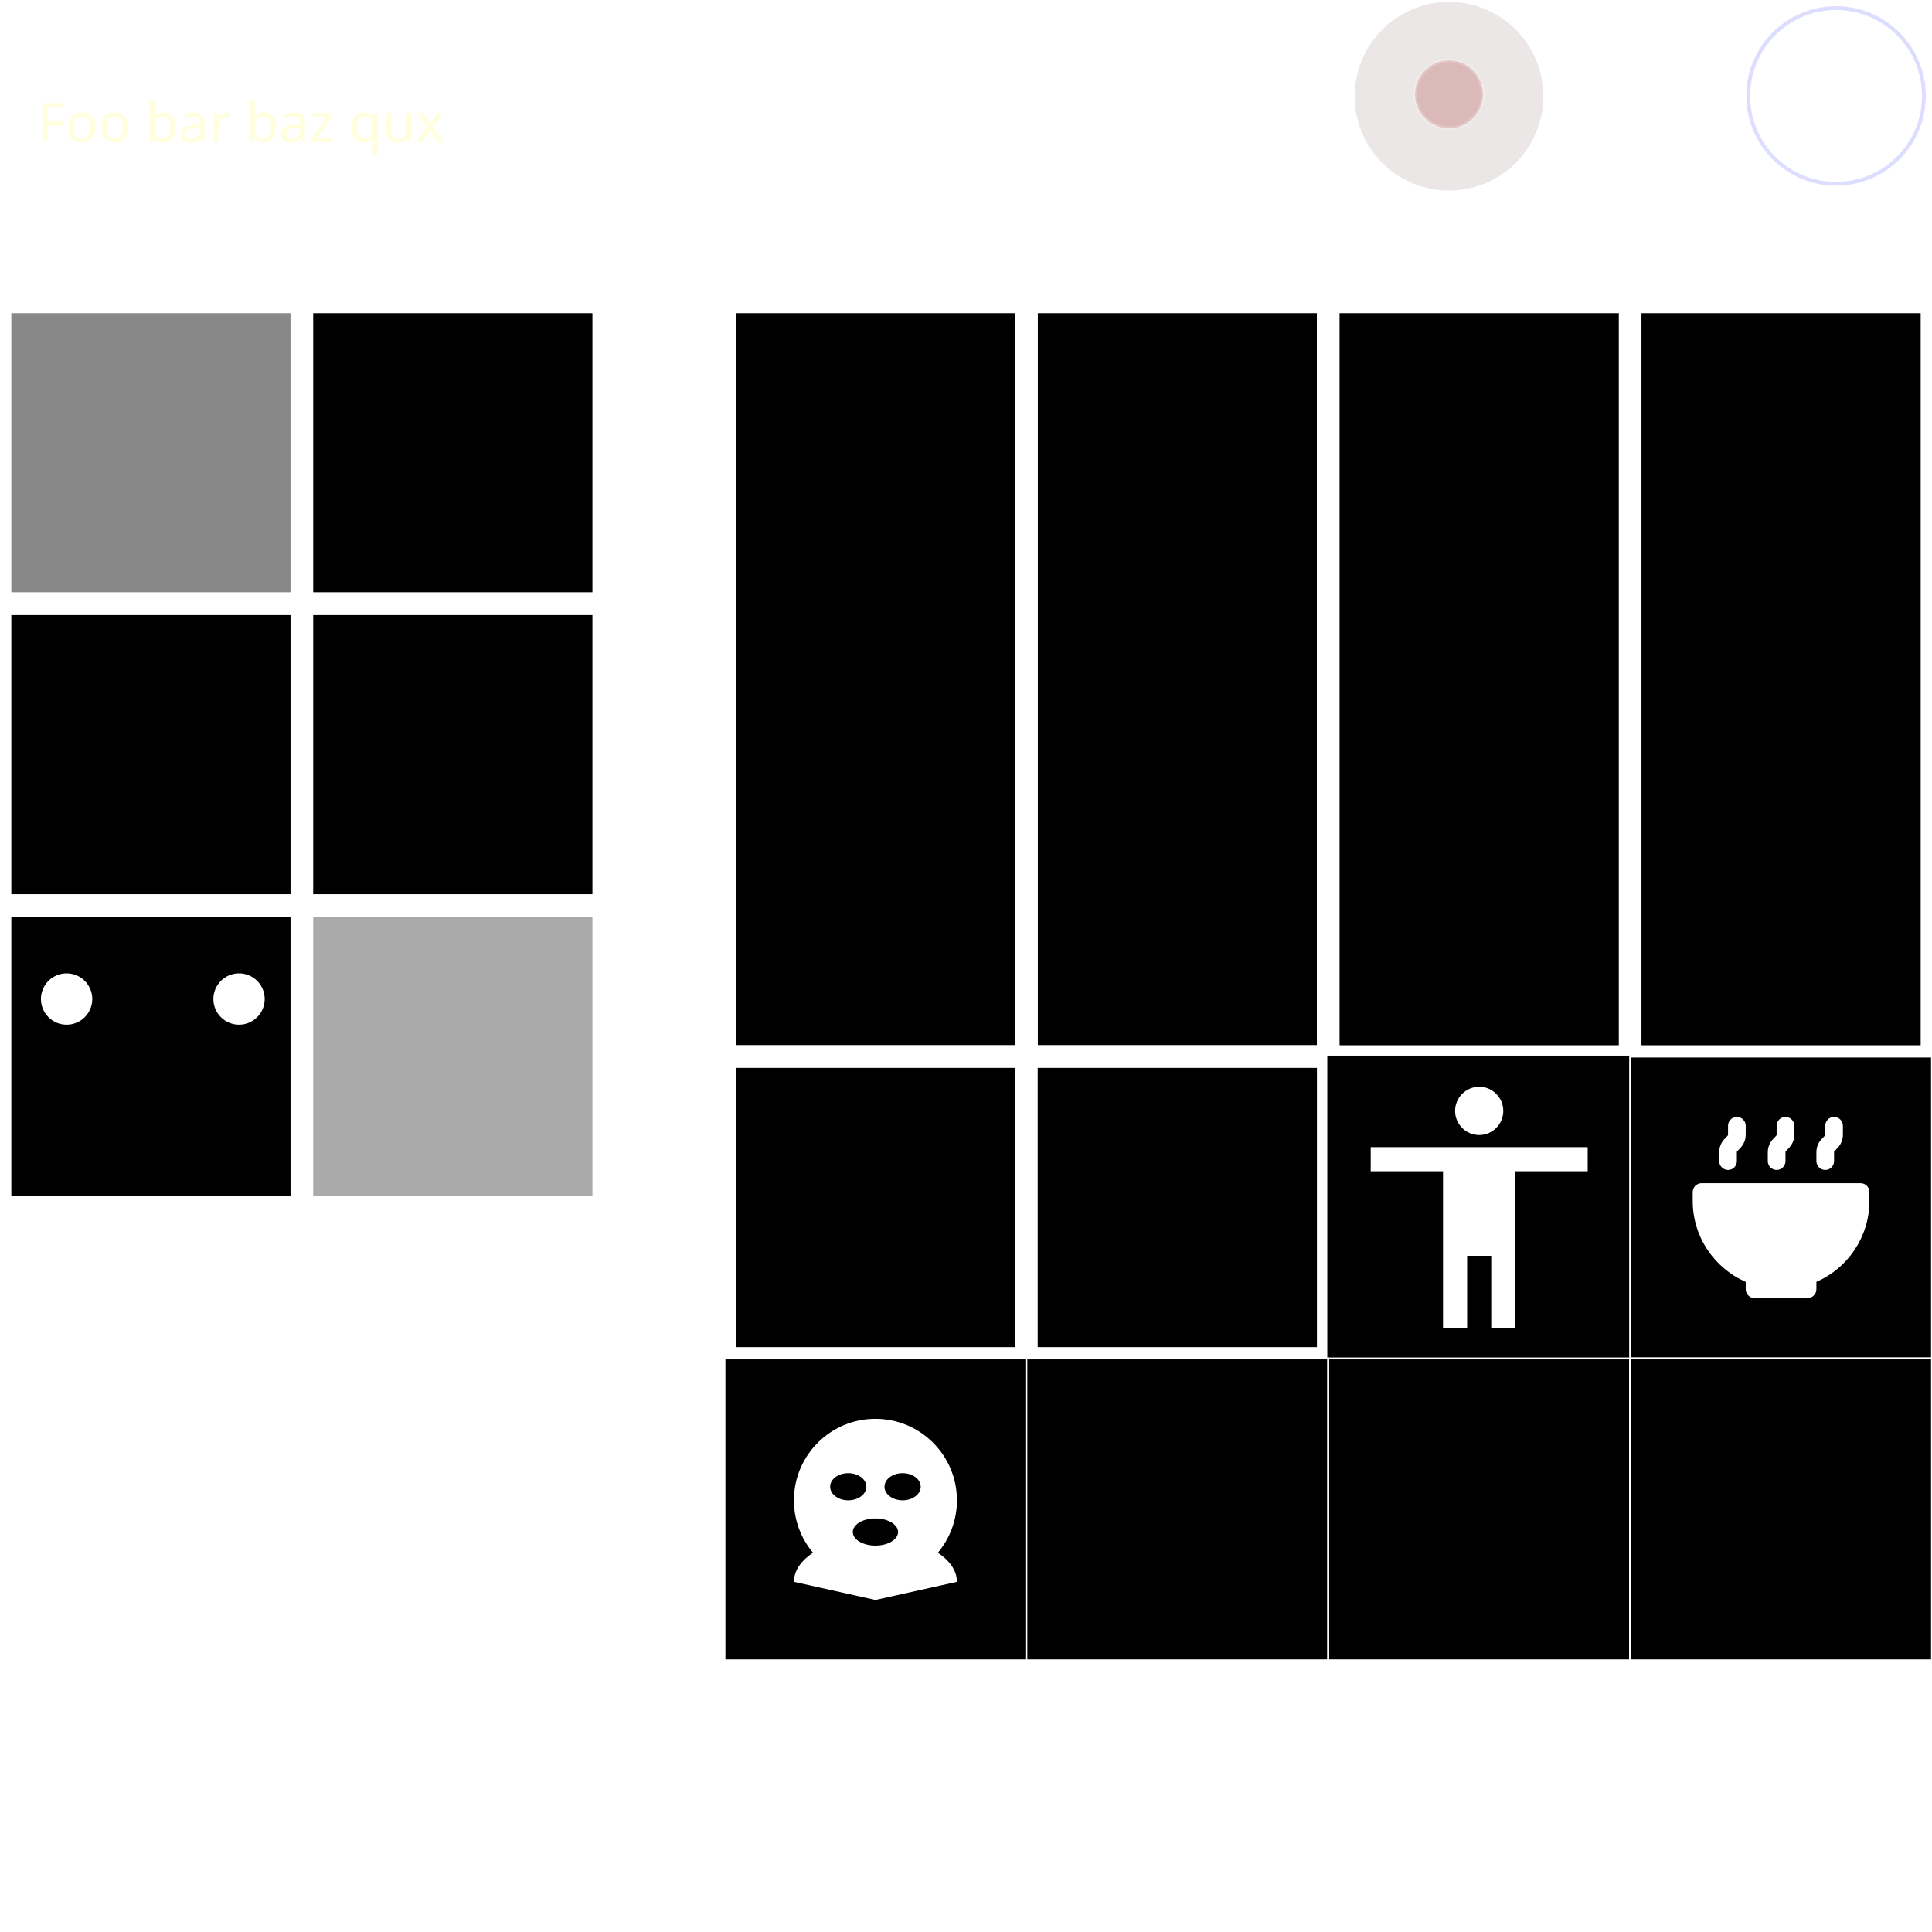
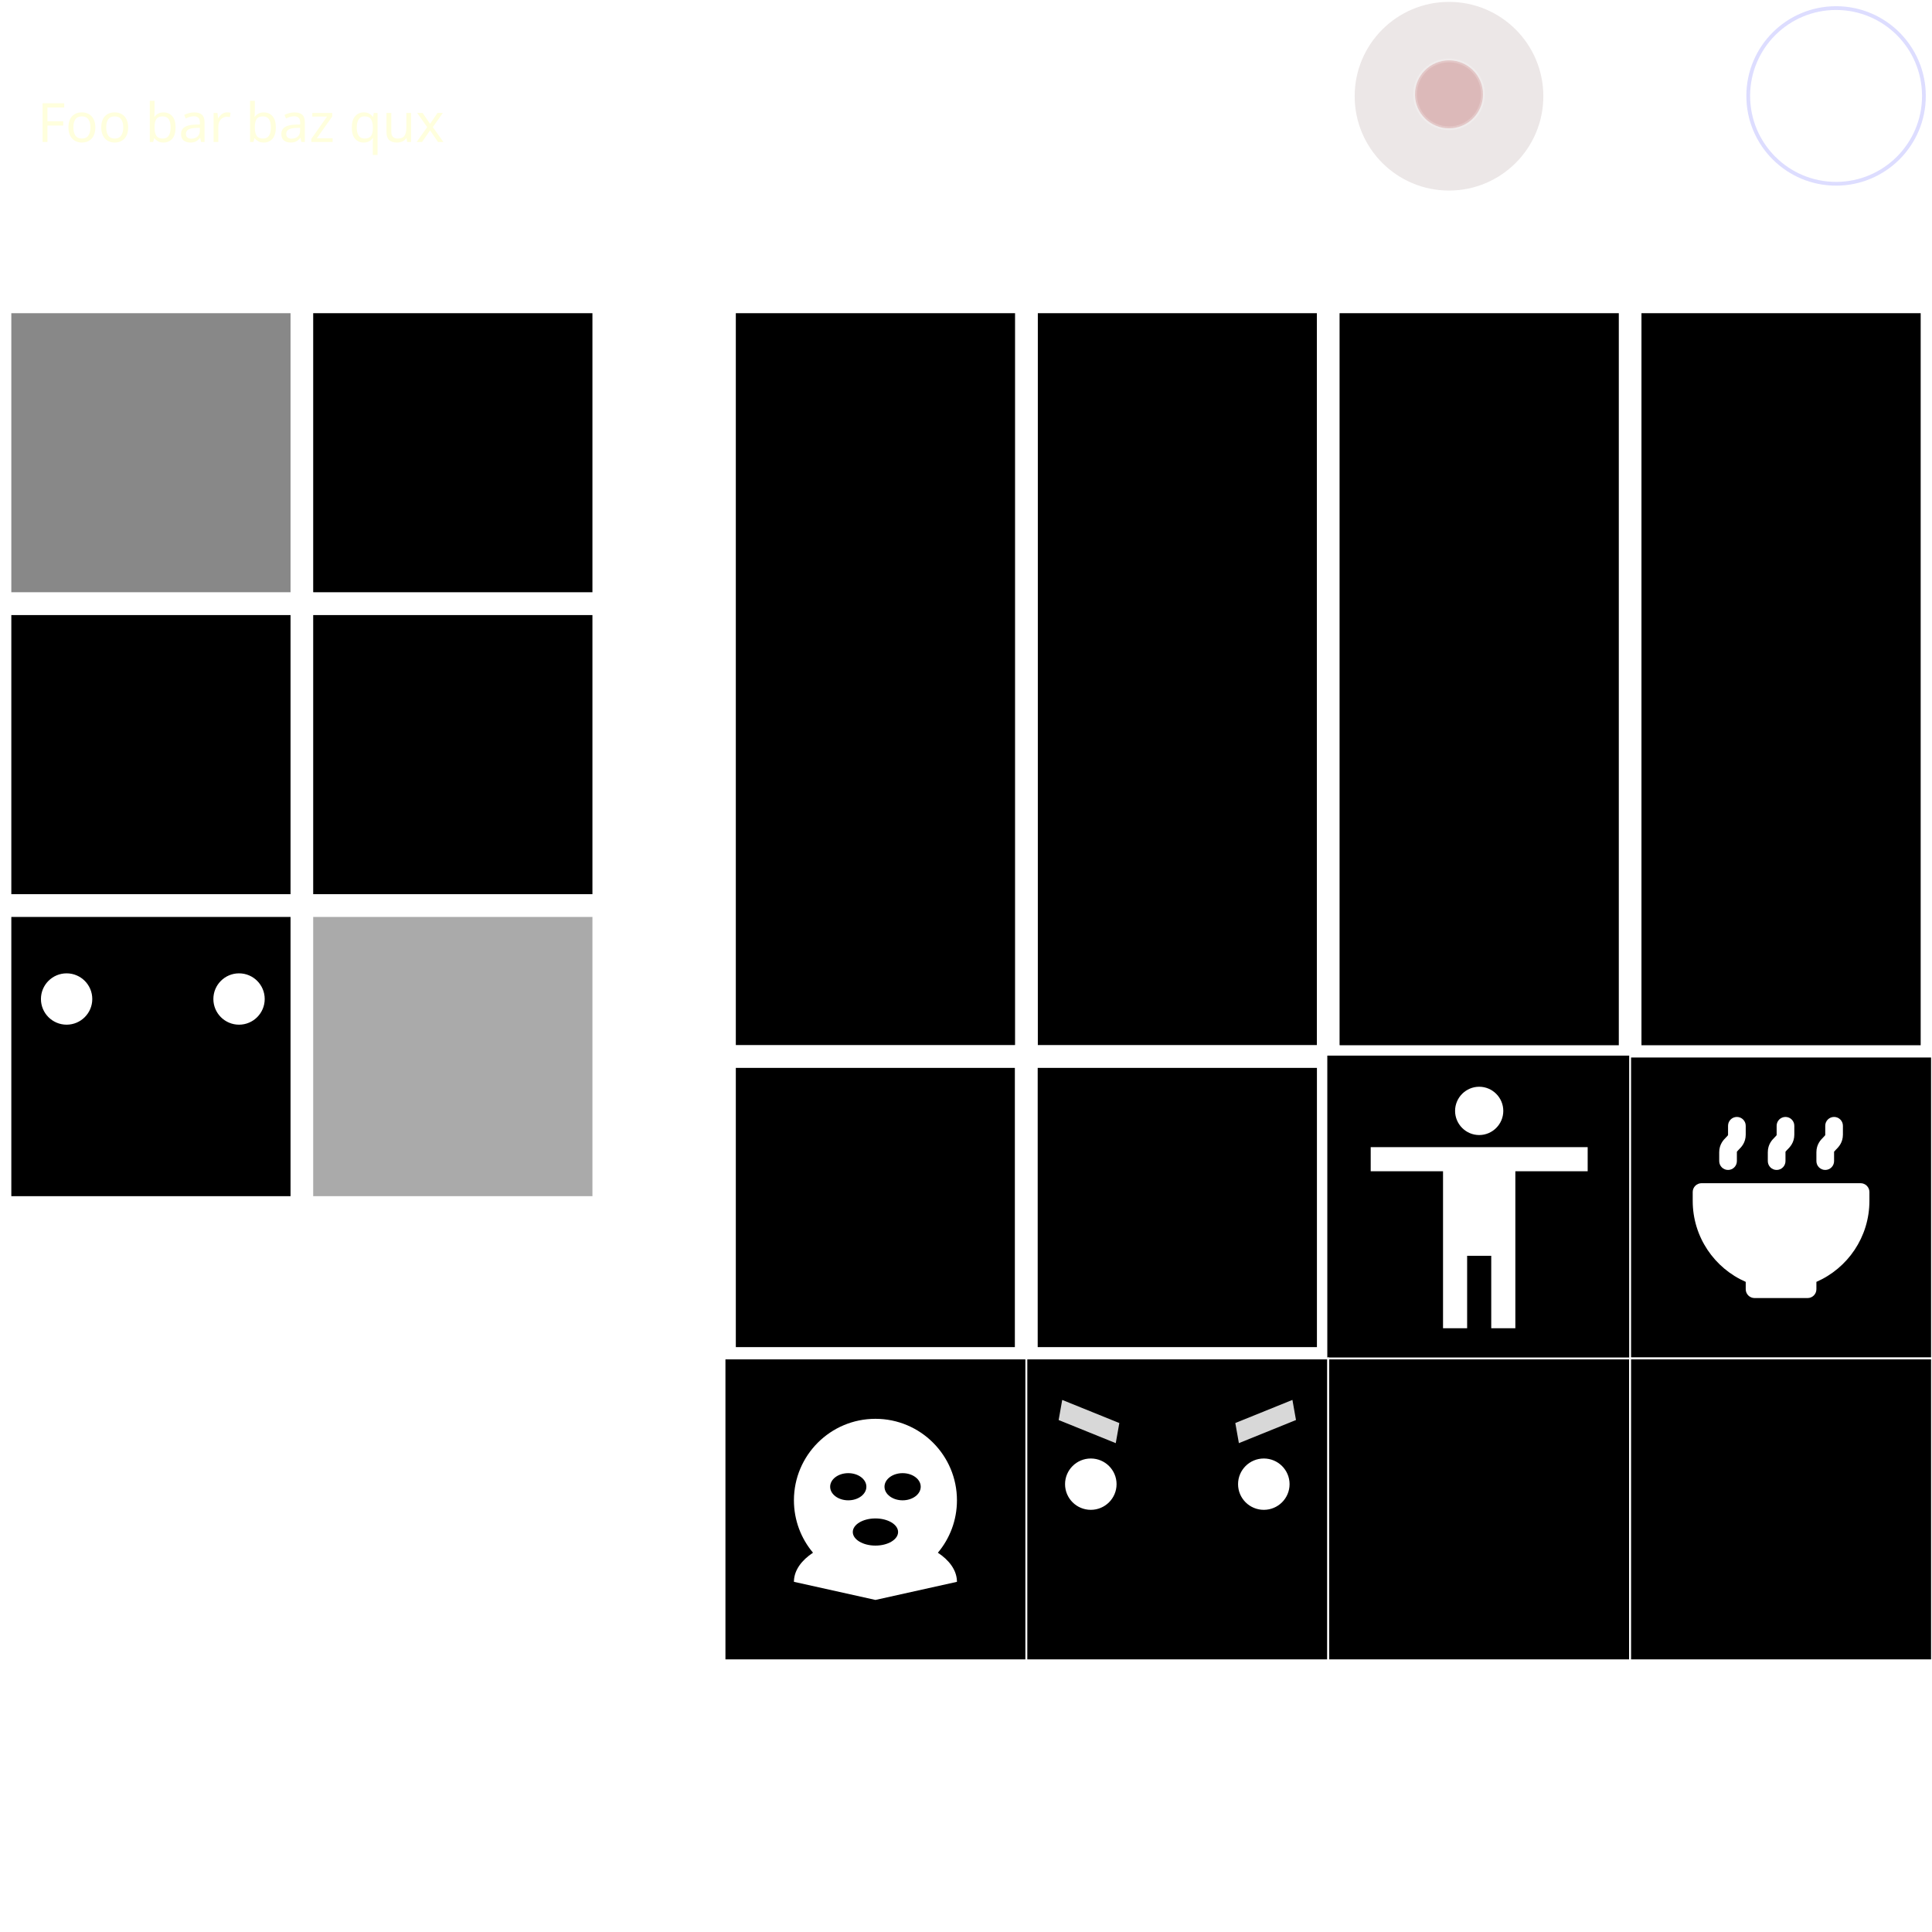
<svg xmlns="http://www.w3.org/2000/svg" xmlns:ns1="https://boxy-svg.com" width="1024" height="1024" viewBox="0 0 1024 1024" version="1.1">
  <defs>
    <ns1:grid x="0" y="0" width="16" height="16" />
  </defs>
  <g style="filter: none;">
    <polygon points="1024.000,0.000 921.600,0.000 921.600,102.400 1024.000,102.400 " style="fill-opacity: 0; stroke-width: 8px;">
      </polygon>
    <polygon points="819.200,0.000 716.800,0.000 716.800,102.400 819.200,102.400 " style="fill-opacity: 0.25; fill: none;">
      </polygon>
    <polygon points="160 320 0 320 0 160 160 160" style="stroke: rgb(255, 255, 255); stroke-width: 12px; fill: rgb(136, 136, 136);">
      </polygon>
    <polygon points="320 320 160 320 160 160 320 160" style="stroke: rgb(255, 255, 255); stroke-width: 12px;">
      </polygon>
    <polygon points="0 480 0 320 160 320 160 480" style="stroke: rgb(255, 255, 255); stroke-width: 12px;">
      </polygon>
    <polygon points="320 320 320 480 160 480 160 320" style="stroke: rgb(255, 255, 255); stroke-width: 12px;">
      </polygon>
    <polygon points="160 640 0 640 0 480 160 480" style="stroke: rgb(255, 255, 255); stroke-width: 12px;">
      </polygon>
    <polygon points="320 640 160 640 160 480 320 480" style="stroke: rgb(255, 255, 255); fill: rgb(170, 170, 170); stroke-width: 12px;">
      </polygon>
    <polygon points="704 560 544 560 544 160 704 160" style="stroke: rgb(255, 255, 255); stroke-width: 12px;">
      </polygon>
    <polygon points="1024 560 864 560 864 160 1024 160" style="stroke: rgb(255, 255, 255); stroke-width: 12px;">
      </polygon>
    <polygon points="864 160 864 560 704 560 704 160" style="stroke: rgb(255, 255, 255); stroke-width: 12px;">
      </polygon>
    <polygon points="384 560 384 160 544 160 544 560" style="stroke: rgb(255, 255, 255); stroke-width: 12px;">
      </polygon>
    <polygon points="544 720 384 720 384 560 544 560" style="stroke: rgb(255, 255, 255); stroke-width: 12px;">
      </polygon>
    <polygon points="704 720 544 720 544 560 704 560" style="stroke: rgb(255, 255, 255); stroke-width: 12px;">
      </polygon>
    <polygon points="256 0 0 0 0 128 256 128" style="fill-opacity: 0.2; fill: none; stroke-width: 4px; stroke-opacity: 0.25;">
      </polygon>
    <polygon points="864 720 704 720 704 560 864 560" style="stroke: rgb(0, 0, 0);">
      </polygon>
    <polygon points="1024 720 864 720 864 560 1024 560" style="stroke: rgb(255, 255, 255);">
      </polygon>
    <polygon points="544 880 384 880 384 720 544 720" style="stroke: rgb(255, 255, 255);">
      </polygon>
    <polygon points="704 880 544 880 544 720 704 720" style="stroke: rgb(255, 255, 255);">
      </polygon>
    <polygon points="864 880 704 880 704 720 864 720" style="stroke: rgb(255, 255, 255);">
      </polygon>
    <polygon points="1024 880 864 880 864 720 1024 720" style="stroke: rgb(255, 255, 255);">
      </polygon>
  </g>
  <g transform="matrix(1, 0, 0, 1, -160, -90)">
-     <circle style="stroke: rgb(0, 0, 0); fill: rgb(255, 255, 255);" cx="195.304" cy="619.496" r="14.104">
-       </circle>
-     <circle style="stroke: rgb(0, 0, 0); fill: rgb(255, 255, 255);" cx="286.696" cy="619.496" r="14.104">
-       </circle>
+     <g>
+       <circle style="stroke: rgb(0, 0, 0); fill: rgb(255, 255, 255);" cx="195.304" cy="619.496" r="14.104">
+         </circle>
+       <circle style="stroke: rgb(0, 0, 0); fill: rgb(255, 255, 255);" cx="286.696" cy="619.496" r="14.104">
+         </circle>
+     </g>
+     <g transform="matrix(1.003345, 0, 0, 1, 542.194, 247.1423)">
+       <circle style="stroke: rgb(0, 0, 0); fill: rgb(255, 255, 255);" cx="195.304" cy="629.496" r="14.104">
+         </circle>
+       <circle style="stroke: rgb(0, 0, 0); fill: rgb(255, 255, 255);" cx="286.696" cy="629.496" r="14.104">
+         </circle>
+       <rect x="184.749" y="419.318" width="33.563" height="11.59" style="fill: rgb(216, 216, 216); stroke: rgb(0, 0, 0);" transform="matrix(0.9265286, 0.3762244, -0.178051, 1.006999, 83.31048, 92.39189)" />
+       <rect x="184.749" y="419.317" width="33.563" height="11.59" style="fill: rgb(216, 216, 216); stroke: rgb(0, 0, 0);" transform="matrix(-0.9265286, 0.3762244, 0.1780507, 1.006999, 398.6979, 92.38548)" />
+     </g>
  </g>
  <g>
    <circle style="fill: none; stroke-width: 2px; stroke: rgb(221, 221, 255);" cx="973.159" cy="50.842" r="46.558" />
  </g>
  <g style="" transform="matrix(1.073919, 0, 0, 1.073919, -56.94018, -3.599732)">
    <circle style="fill-opacity: 0.2; stroke-width: 2.794px; fill: rgb(163, 135, 135); stroke-opacity: 0.5; stroke-dasharray: 10;" cx="768.159" cy="50.842" r="46.558" />
    <circle style="fill: rgb(181, 79, 79); stroke-width: 1.862px; stroke-opacity: 0.2; fill-opacity: 0.3; stroke: rgb(255, 255, 255);" cx="768.159" cy="49.91" r="16.761" />
  </g>
  <g transform="matrix(1.437226, 0, 0, 1.437226, -16.53144, -14.41821)" style="">
    <text style="fill: rgb(255, 255, 221); font-family: 'American Typewriter'; font-size: 20px; white-space: pre; transform-box: fill-box; transform-origin: 59.107px 9.043px;" x="25.264" y="62.397">Foo bar baz qux</text>
  </g>
  <g transform="matrix(10.30466, 0, 0, 10.32257, 1094.995, 372.3014)" style="">
    <defs />
    <path d="M -30.18 19.733 C -29.498 19.733 -28.94 20.291 -28.94 20.973 C -28.94 21.655 -29.498 22.213 -30.18 22.213 C -30.862 22.213 -31.42 21.655 -31.42 20.973 C -31.42 20.291 -30.862 19.733 -30.18 19.733 Z M -24.6 24.073 L -28.32 24.073 L -28.32 32.133 L -29.56 32.133 L -29.56 28.413 L -30.8 28.413 L -30.8 32.133 L -32.04 32.133 L -32.04 24.073 L -35.76 24.073 L -35.76 22.833 L -24.6 22.833 L -24.6 24.073 Z" style="fill: rgb(255, 255, 255); transform-origin: -30.18px 22.371px; stroke-width: 0.388px;" />
  </g>
  <g transform="matrix(4.934044, 0, 0, 4.934044, 884.7916, 586.9591)" style="">
    <defs />
    <path d="M 8.204 1.971 C 8.204 1.447 7.779 1.022 7.254 1.022 C 6.73 1.022 6.305 1.447 6.305 1.971 L 6.305 2.92 C 6.305 2.926 6.306 2.932 6.306 2.937 C 6.309 2.979 6.31 2.996 6.109 3.198 L 6.09 3.217 C 5.836 3.47 5.356 3.949 5.356 4.818 L 5.356 5.767 C 5.356 6.291 5.781 6.716 6.305 6.716 C 6.83 6.716 7.254 6.291 7.254 5.767 L 7.254 4.818 C 7.254 4.812 7.254 4.806 7.254 4.801 C 7.251 4.759 7.25 4.742 7.451 4.54 L 7.47 4.521 C 7.723 4.268 8.204 3.789 8.204 2.92 L 8.204 1.971 Z M 2.509 9.089 C 2.509 8.565 2.934 8.14 3.458 8.14 L 20.542 8.14 C 21.066 8.14 21.491 8.565 21.491 9.089 L 21.491 10.038 C 21.491 13.93 19.148 17.275 15.796 18.739 L 15.796 19.529 C 15.796 20.053 15.372 20.478 14.847 20.478 L 9.153 20.478 C 8.629 20.478 8.204 20.053 8.204 19.529 L 8.204 18.739 C 4.852 17.275 2.509 13.93 2.509 10.038 L 2.509 9.089 Z M 17.695 1.022 C 18.219 1.022 18.644 1.447 18.644 1.971 L 18.644 2.92 C 18.644 3.789 18.163 4.268 17.91 4.521 L 17.891 4.54 C 17.69 4.742 17.691 4.759 17.694 4.801 C 17.694 4.806 17.695 4.812 17.695 4.818 L 17.695 5.767 C 17.695 6.291 17.27 6.716 16.746 6.716 C 16.221 6.716 15.796 6.291 15.796 5.767 L 15.796 4.818 C 15.796 3.949 16.277 3.47 16.53 3.217 L 16.549 3.198 C 16.75 2.996 16.749 2.979 16.746 2.937 C 16.746 2.932 16.746 2.926 16.746 2.92 L 16.746 1.971 C 16.746 1.447 17.17 1.022 17.695 1.022 Z M 13.424 1.971 C 13.424 1.447 12.999 1.022 12.475 1.022 C 11.95 1.022 11.525 1.447 11.525 1.971 L 11.525 2.92 C 11.525 2.926 11.526 2.932 11.526 2.937 C 11.529 2.979 11.53 2.996 11.329 3.198 L 11.31 3.217 C 11.057 3.47 10.576 3.949 10.576 4.818 L 10.576 5.767 C 10.576 6.291 11.001 6.716 11.525 6.716 C 12.05 6.716 12.475 6.291 12.475 5.767 L 12.475 4.818 C 12.475 4.812 12.474 4.806 12.474 4.801 C 12.471 4.759 12.47 4.742 12.671 4.54 L 12.69 4.521 C 12.943 4.268 13.424 3.789 13.424 2.92 L 13.424 1.971 Z" style="fill: rgb(255, 255, 255);" />
  </g>
  <g transform="matrix(6.9503, 0, 0, 6.9503, 380.5964, 716.5966)" style="">
    <defs />
    <path d="M 12 5.094 C 15.433 5.094 18.216 7.877 18.216 11.309 C 18.216 12.831 17.669 14.225 16.761 15.305 C 17.628 15.878 18.166 16.61 18.212 17.411 L 18.216 17.525 L 12 18.906 L 5.784 17.525 L 5.788 17.411 C 5.834 16.61 6.372 15.878 7.239 15.305 C 6.331 14.225 5.784 12.831 5.784 11.309 C 5.784 7.877 8.567 5.094 12 5.094 Z M 12 12.691 C 11.046 12.691 10.273 13.154 10.273 13.727 C 10.273 14.299 11.046 14.762 12 14.762 C 12.954 14.762 13.727 14.299 13.727 13.727 C 13.727 13.154 12.954 12.691 12 12.691 Z M 9.928 9.238 C 9.165 9.238 8.547 9.701 8.547 10.273 C 8.547 10.846 9.165 11.309 9.928 11.309 C 10.691 11.309 11.309 10.846 11.309 10.273 C 11.309 9.701 10.691 9.238 9.928 9.238 Z M 14.072 9.238 C 13.309 9.238 12.691 9.701 12.691 10.273 C 12.691 10.846 13.309 11.309 14.072 11.309 C 14.835 11.309 15.453 10.846 15.453 10.273 C 15.453 9.701 14.835 9.238 14.072 9.238 Z" style="fill: rgb(255, 255, 255);" />
  </g>
</svg>
